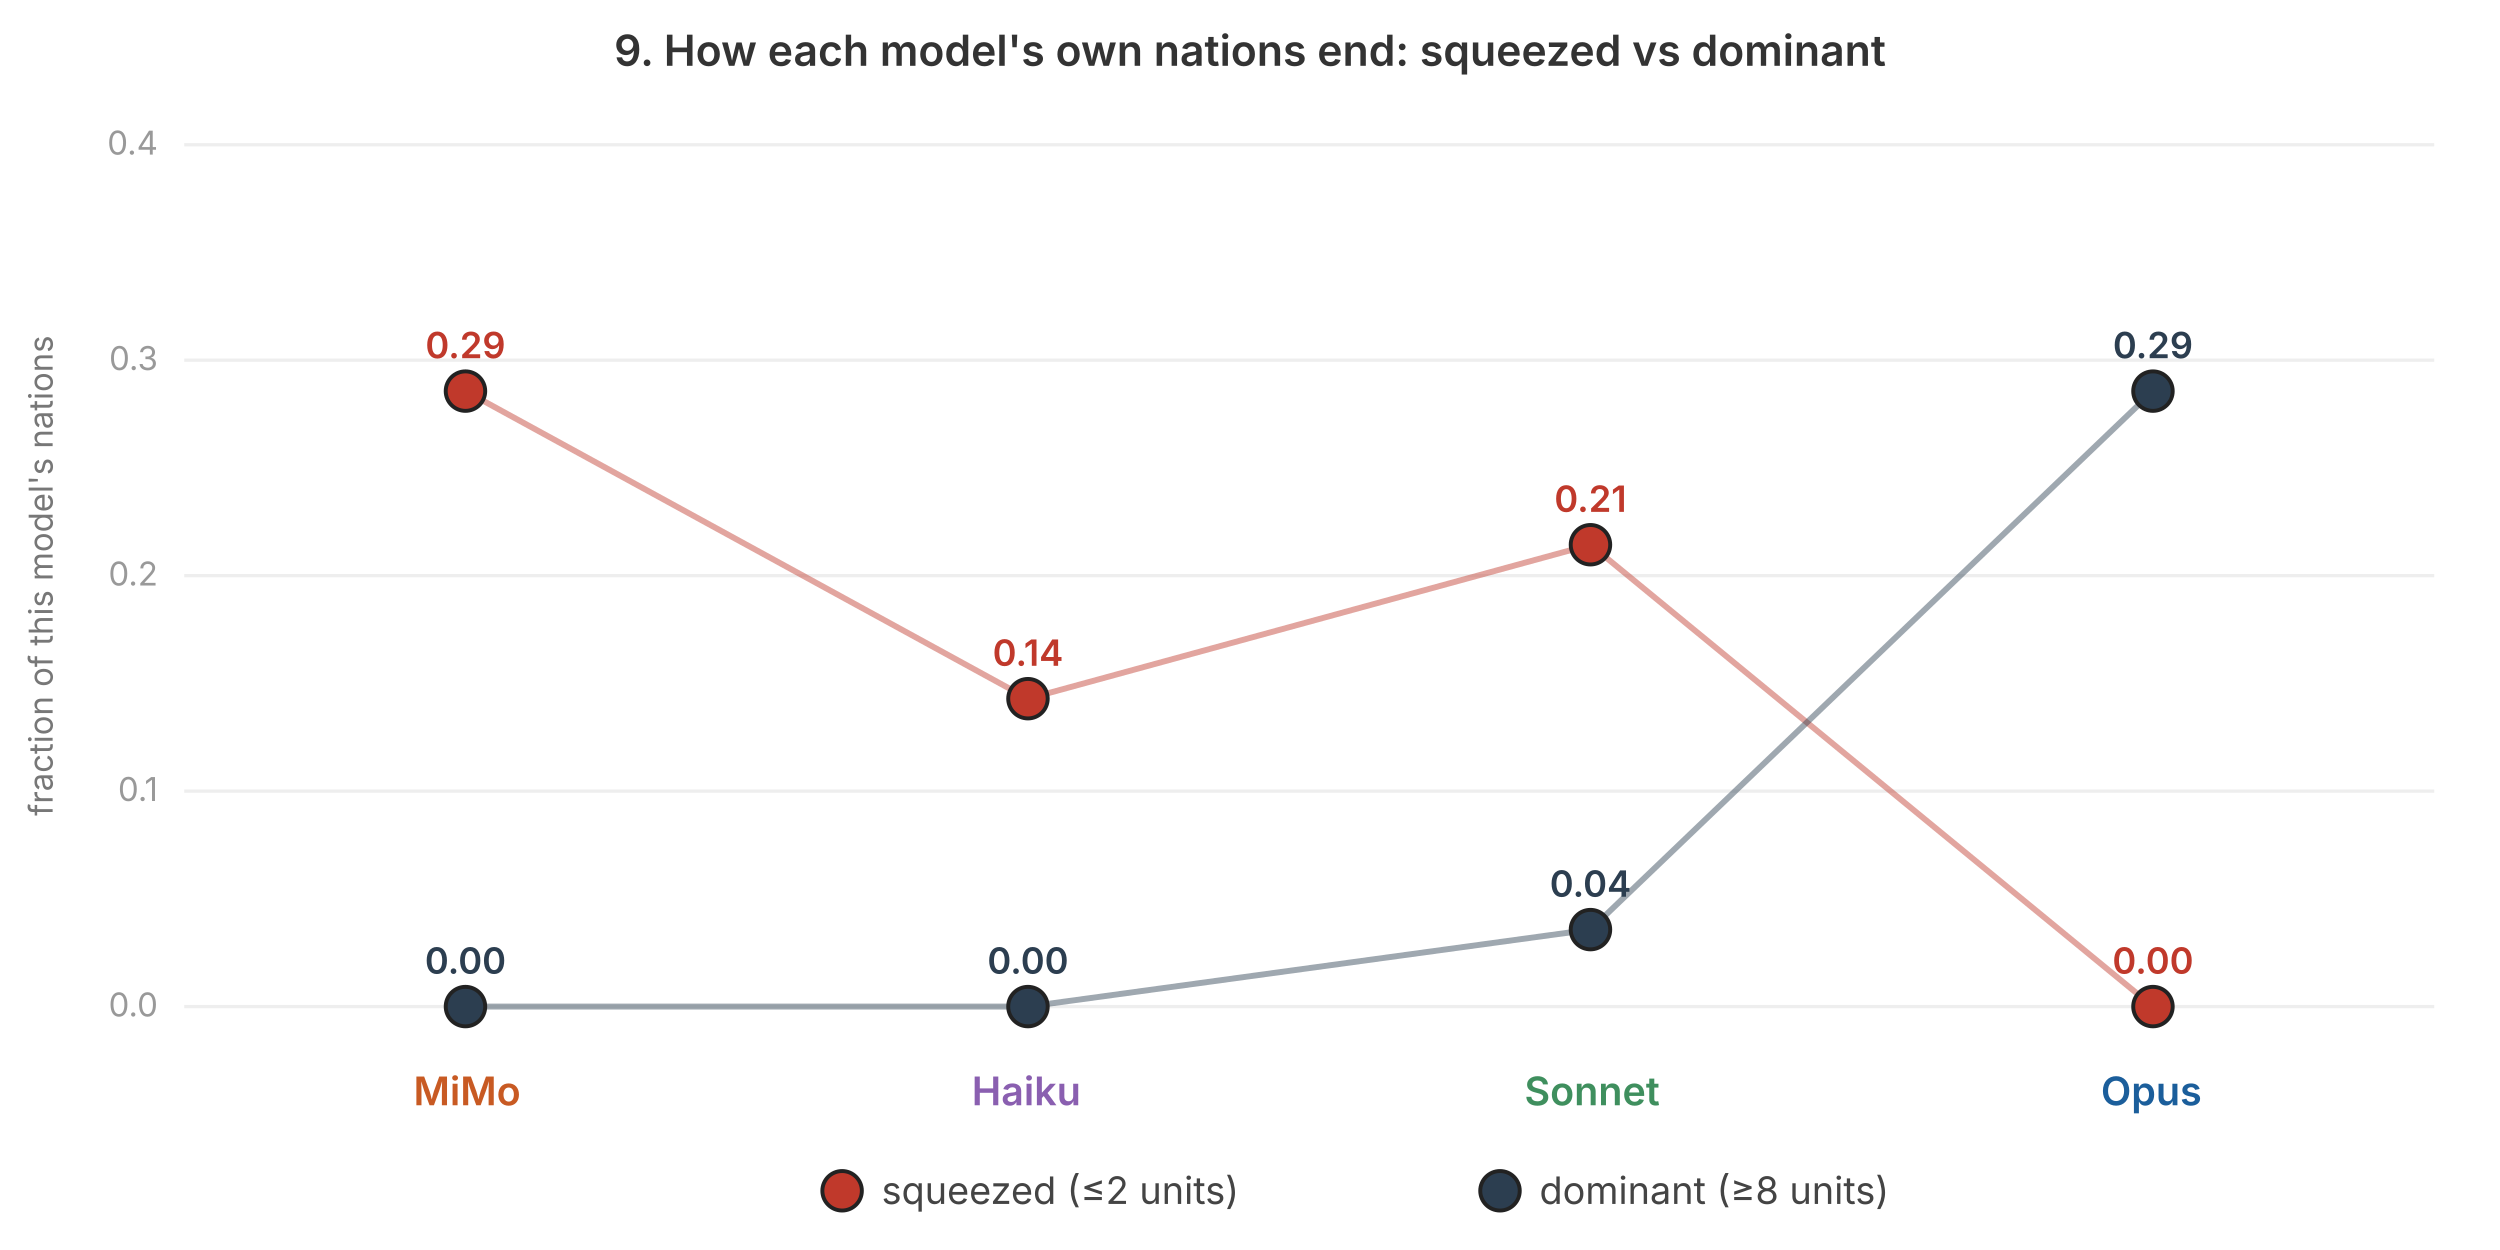
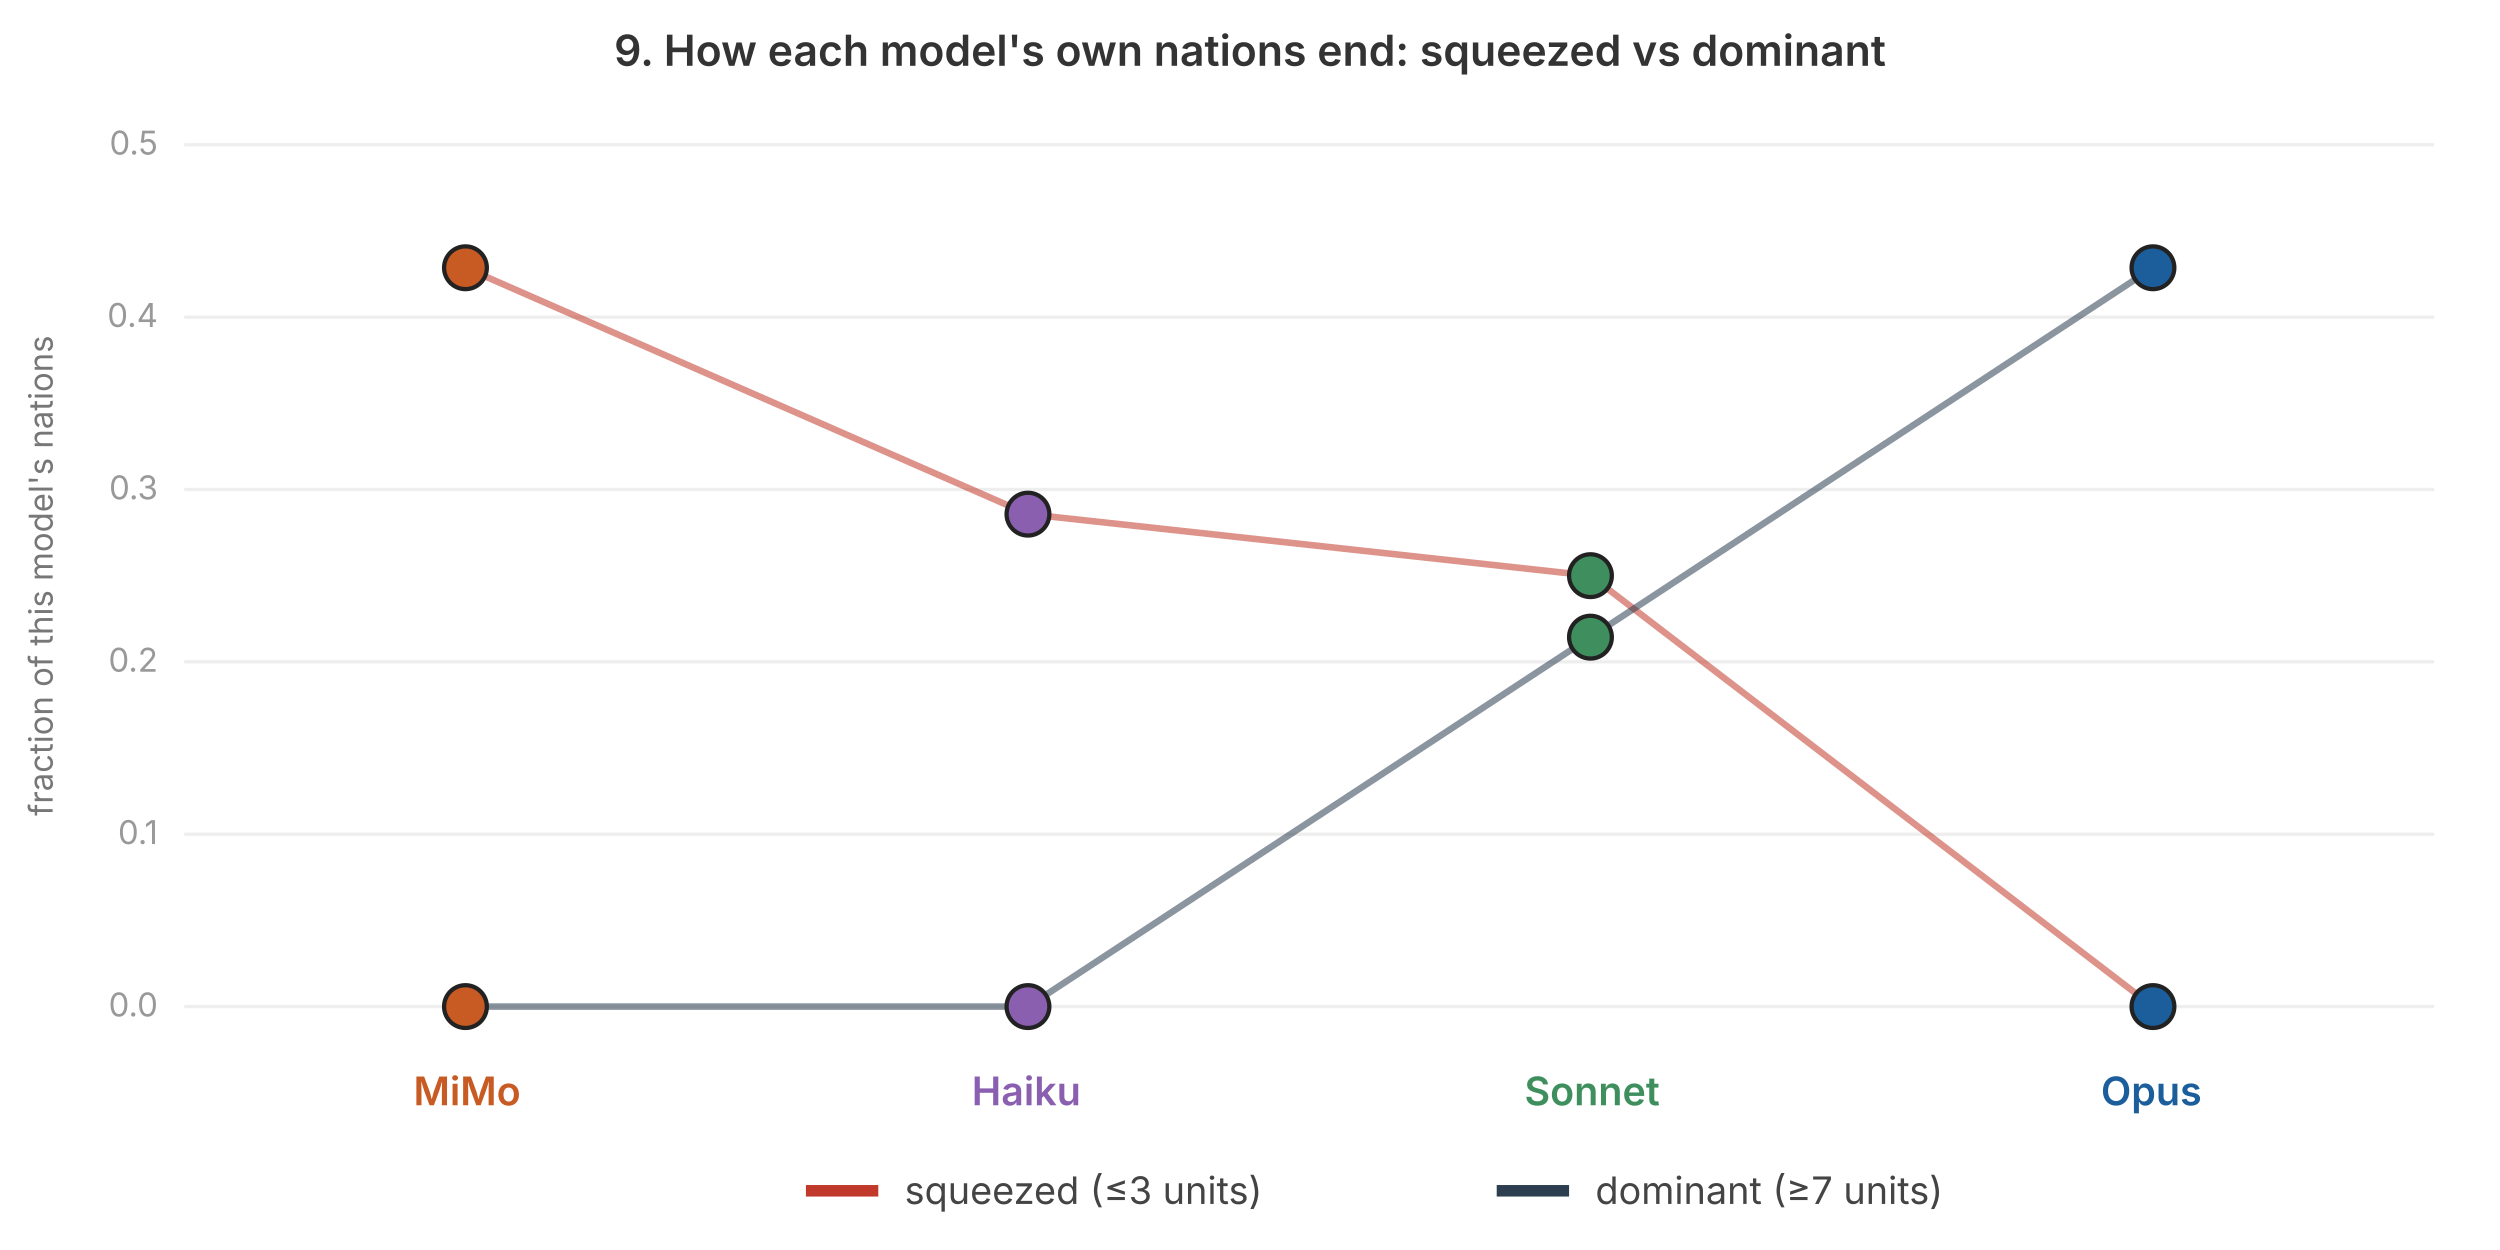
<svg xmlns="http://www.w3.org/2000/svg" viewBox="0 0 760 380" font-family="-apple-system, system-ui, sans-serif" width="760" height="380">
  <text x="380" y="20" text-anchor="middle" font-size="13" font-weight="600" fill="#333">9. How each model's own nations end: squeezed vs dominant</text>
  <line x1="56" y1="306.0" x2="740" y2="306.0" stroke="#eee" stroke-width="1" />
  <text x="48" y="309.0" text-anchor="end" font-size="10" fill="#999">0.0</text>
-   <line x1="56" y1="240.5" x2="740" y2="240.5" stroke="#eee" stroke-width="1" />
-   <text x="48" y="243.5" text-anchor="end" font-size="10" fill="#999">0.1</text>
-   <line x1="56" y1="175.0" x2="740" y2="175.0" stroke="#eee" stroke-width="1" />
-   <text x="48" y="178.0" text-anchor="end" font-size="10" fill="#999">0.2</text>
-   <line x1="56" y1="109.5" x2="740" y2="109.5" stroke="#eee" stroke-width="1" />
-   <text x="48" y="112.5" text-anchor="end" font-size="10" fill="#999">0.3</text>
+   <line x1="56" y1="253.6" x2="740" y2="253.6" stroke="#eee" stroke-width="1" />
+   <text x="48" y="256.6" text-anchor="end" font-size="10" fill="#999">0.1</text>
+   <line x1="56" y1="201.2" x2="740" y2="201.2" stroke="#eee" stroke-width="1" />
+   <text x="48" y="204.2" text-anchor="end" font-size="10" fill="#999">0.2</text>
+   <line x1="56" y1="148.8" x2="740" y2="148.8" stroke="#eee" stroke-width="1" />
+   <text x="48" y="151.8" text-anchor="end" font-size="10" fill="#999">0.3</text>
+   <line x1="56" y1="96.4" x2="740" y2="96.4" stroke="#eee" stroke-width="1" />
+   <text x="48" y="99.4" text-anchor="end" font-size="10" fill="#999">0.4</text>
  <line x1="56" y1="44.0" x2="740" y2="44.0" stroke="#eee" stroke-width="1" />
-   <text x="48" y="47.0" text-anchor="end" font-size="10" fill="#999">0.4</text>
+   <text x="48" y="47.0" text-anchor="end" font-size="10" fill="#999">0.5</text>
  <text x="16" y="175" font-size="10" fill="#777" transform="rotate(-90 16 175)" text-anchor="middle">fraction of this model's nations</text>
-   <polyline points="141.5,118.9 312.5,212.4 483.5,165.6 654.5,306.0" fill="none" stroke="#c0392b" stroke-width="1.8" stroke-opacity="0.45" />
-   <polyline points="141.5,306.0 312.5,306.0 483.5,282.6 654.5,118.9" fill="none" stroke="#2c3e50" stroke-width="1.8" stroke-opacity="0.45" />
-   <circle cx="141.5" cy="118.9" r="6" fill="#c0392b" stroke="#222" stroke-width="1.2" />
-   <text x="141.5" y="108.9" text-anchor="middle" font-size="11" font-weight="600" fill="#c0392b">0.29</text>
-   <circle cx="312.5" cy="212.4" r="6" fill="#c0392b" stroke="#222" stroke-width="1.2" />
-   <text x="312.5" y="202.4" text-anchor="middle" font-size="11" font-weight="600" fill="#c0392b">0.14</text>
-   <circle cx="483.5" cy="165.6" r="6" fill="#c0392b" stroke="#222" stroke-width="1.2" />
-   <text x="483.5" y="155.6" text-anchor="middle" font-size="11" font-weight="600" fill="#c0392b">0.21</text>
-   <circle cx="654.5" cy="306.0" r="6" fill="#c0392b" stroke="#222" stroke-width="1.2" />
-   <text x="654.5" y="296.0" text-anchor="middle" font-size="11" font-weight="600" fill="#c0392b">0.00</text>
-   <circle cx="141.5" cy="306.0" r="6" fill="#2c3e50" stroke="#222" stroke-width="1.2" />
-   <text x="141.5" y="296.0" text-anchor="middle" font-size="11" font-weight="600" fill="#2c3e50">0.00</text>
-   <circle cx="312.5" cy="306.0" r="6" fill="#2c3e50" stroke="#222" stroke-width="1.2" />
-   <text x="312.5" y="296.0" text-anchor="middle" font-size="11" font-weight="600" fill="#2c3e50">0.00</text>
-   <circle cx="483.5" cy="282.6" r="6" fill="#2c3e50" stroke="#222" stroke-width="1.2" />
-   <text x="483.5" y="272.6" text-anchor="middle" font-size="11" font-weight="600" fill="#2c3e50">0.04</text>
-   <circle cx="654.5" cy="118.9" r="6" fill="#2c3e50" stroke="#222" stroke-width="1.2" />
-   <text x="654.5" y="108.9" text-anchor="middle" font-size="11" font-weight="600" fill="#2c3e50">0.29</text>
+   <polyline points="141.5,81.4 312.5,156.3 483.5,175.0 654.5,306.0" fill="none" stroke="#c0392b" stroke-width="2" stroke-opacity="0.55" />
+   <polyline points="141.5,306.0 312.5,306.0 483.5,193.7 654.5,81.4" fill="none" stroke="#2c3e50" stroke-width="2" stroke-opacity="0.55" />
+   <circle cx="141.5" cy="81.4" r="6.5" fill="#c85a23" stroke="#222" stroke-width="1.3" />
+   <circle cx="312.5" cy="156.3" r="6.5" fill="#8a5fb0" stroke="#222" stroke-width="1.3" />
+   <circle cx="483.5" cy="175.0" r="6.5" fill="#3f8f5e" stroke="#222" stroke-width="1.3" />
+   <circle cx="654.5" cy="306.0" r="6.5" fill="#1b5e9b" stroke="#222" stroke-width="1.3" />
+   <circle cx="141.5" cy="306.0" r="6.5" fill="#c85a23" stroke="#222" stroke-width="1.3" />
+   <circle cx="312.5" cy="306.0" r="6.5" fill="#8a5fb0" stroke="#222" stroke-width="1.3" />
+   <circle cx="483.5" cy="193.7" r="6.5" fill="#3f8f5e" stroke="#222" stroke-width="1.3" />
+   <circle cx="654.5" cy="81.4" r="6.5" fill="#1b5e9b" stroke="#222" stroke-width="1.3" />
  <text x="142" y="336" text-anchor="middle" font-size="12" font-weight="600" fill="#c85a23">MiMo</text>
  <text x="312" y="336" text-anchor="middle" font-size="12" font-weight="600" fill="#8a5fb0">Haiku</text>
  <text x="484" y="336" text-anchor="middle" font-size="12" font-weight="600" fill="#3f8f5e">Sonnet</text>
  <text x="654" y="336" text-anchor="middle" font-size="12" font-weight="600" fill="#1b5e9b">Opus</text>
-   <circle cx="256.0" cy="362" r="6" fill="#c0392b" stroke="#222" stroke-width="1.2" />
-   <text x="268.0" y="366" font-size="11.5" fill="#444">squeezed (≤2 units)</text>
-   <circle cx="456.0" cy="362" r="6" fill="#2c3e50" stroke="#222" stroke-width="1.2" />
-   <text x="468.0" y="366" font-size="11.5" fill="#444">dominant (≥8 units)</text>
+   <line x1="245.0" y1="362" x2="267.0" y2="362" stroke="#c0392b" stroke-width="3.5" />
+   <text x="275.0" y="366" font-size="11.5" fill="#444">squeezed (≤3 units)</text>
+   <line x1="455.0" y1="362" x2="477.0" y2="362" stroke="#2c3e50" stroke-width="3.5" />
+   <text x="485.0" y="366" font-size="11.5" fill="#444">dominant (≥7 units)</text>
</svg>
